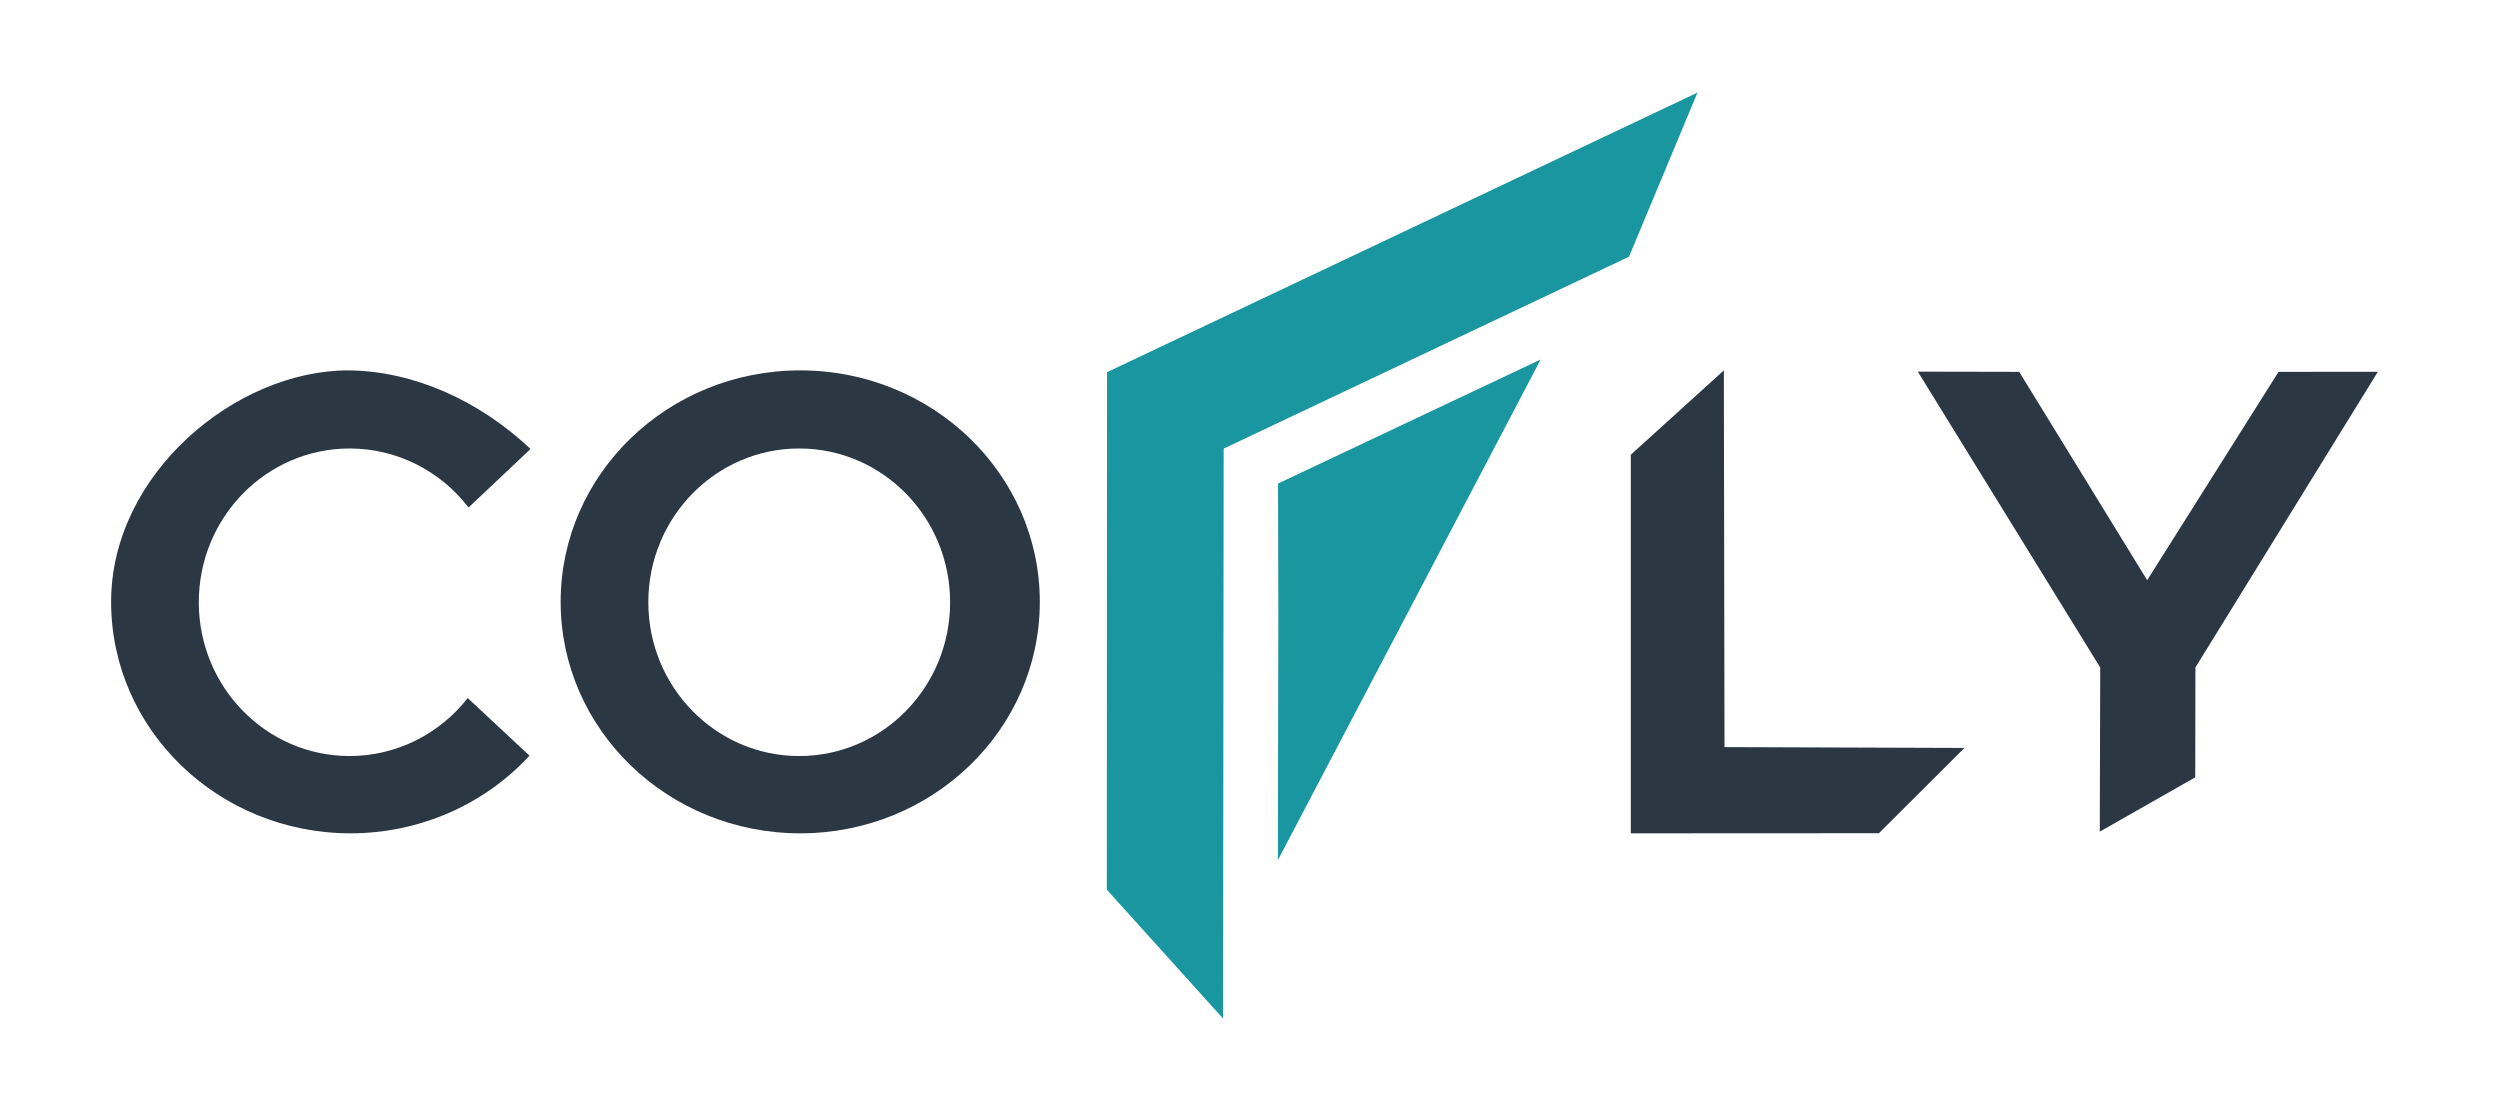
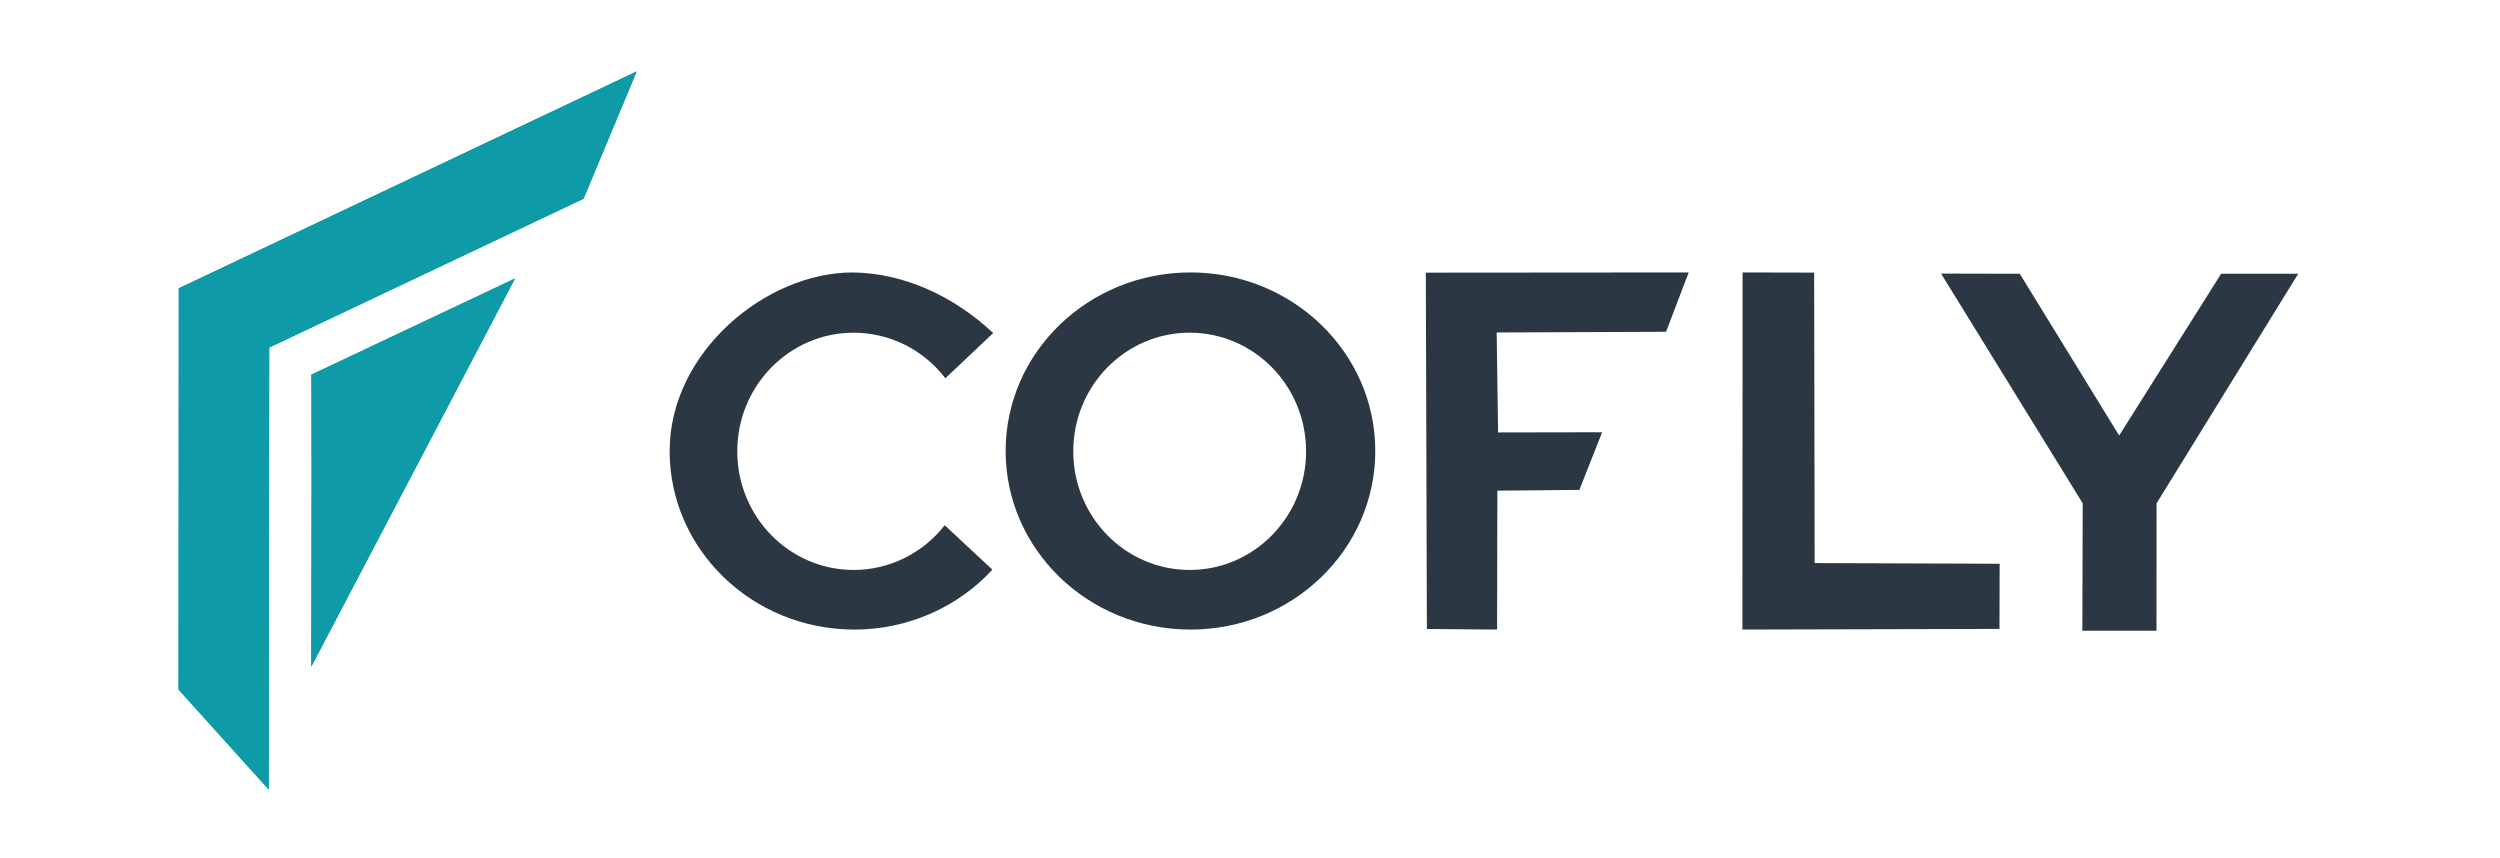
- <svg xmlns="http://www.w3.org/2000/svg" width="135mm" height="60mm" viewBox="0 0 135 60" version="1.1" id="svg1" xml:space="preserve">
+ <svg xmlns="http://www.w3.org/2000/svg" width="175mm" height="60mm" viewBox="0 0 175 60" version="1.1" id="svg1" xml:space="preserve">
  <defs id="defs1">
    <linearGradient id="swatch9">
      <stop style="stop-color:#0d6ede;stop-opacity:1;" offset="0" id="stop9" />
    </linearGradient>
  </defs>
-   <g id="layer2" style="display:inline" transform="translate(-38,-200)">
-     <path id="path45" style="opacity:1;fill:#2b3844;fill-opacity:1;stroke:none;stroke-width:0.278;stroke-opacity:1" d="M 81.212,220 A 12.938,12.5 0 0 0 68.275,232.5 12.938,12.5 0 0 0 81.212,245 12.938,12.5 0 0 0 94.15,232.5 12.938,12.5 0 0 0 81.212,220 Z m -0.054,4.218 a 8.148,8.304 0 0 1 8.148,8.304 8.148,8.304 0 0 1 -8.148,8.304 8.148,8.304 0 0 1 -8.149,-8.304 8.148,8.304 0 0 1 8.149,-8.304 z" />
-     <path style="opacity:1;fill:#2b3844;fill-opacity:1;stroke:none;stroke-width:0.261;stroke-opacity:1" d="M 126.063,224.557 131.088,220 l 0.035,20.343 12.955,0.046 -4.617,4.604 -13.398,0.007 z" id="path47" />
-     <path style="opacity:1;fill:#2b3844;fill-opacity:1;stroke:none;stroke-width:0.261;stroke-opacity:1" d="m 141.563,220.069 5.474,0.011 6.911,11.25 7.093,-11.25 5.363,-0.003 -9.852,15.967 -0.008,5.931 -5.156,2.933 0.024,-8.864 z" id="path48" />
-     <path id="path51" style="opacity:1;fill:#2b3844;fill-opacity:1;stroke:none;stroke-width:0.278;stroke-opacity:1" d="m 44,232.5 c 8e-5,6.904 5.793,12.5 12.938,12.5 3.69,-0.004 7.203,-1.53 9.654,-4.195 l -3.33,-3.105 v -0.013 c -1.545,1.982 -3.894,3.138 -6.378,3.139 -4.5,2.3e-4 -8.149,-3.718 -8.149,-8.304 -2.4e-5,-4.586 3.648,-8.304 8.149,-8.304 2.506,3e-5 4.873,1.176 6.418,3.187 l 3.347,-3.161 C 63.895,221.646 60.358,220.034 56.814,220 50.72,219.999 44,225.596 44,232.5 Z" />
-     <path style="fill:#1996a0;fill-opacity:1;stroke:none;stroke-width:0.087" d="M 97.78,220.098 129.664,205 l -3.699,8.863 -21.886,10.361 -0.034,30.776 -6.278,-6.959" id="path56" />
-     <path style="fill:#1996a0;fill-opacity:1;stroke:none;stroke-width:0.087" d="m 107.015,226.11 14.181,-6.697 -14.19,27.033 0.024,-13.349 z" id="path57" />
+   <g id="layer2" style="display:inline" transform="translate(-203.232,87.10758)">
+     <path style="display:inline;opacity:1;fill:#2b3844;fill-opacity:1;stroke:none;stroke-width:0.264;stroke-opacity:1" d="m 303.04,-68.022 18.399,-0.015 -1.583,4.155 -11.857,0.048 0.101,6.997 7.283,-0.013 -1.595,4.036 -5.741,0.052 -0.018,9.724 -4.916,-0.04 z" id="path11" />
+     <path id="path16" style="opacity:1;fill:#2b3844;fill-opacity:1;stroke:none;stroke-width:0.278;stroke-opacity:1" d="m 286.564,-68.037 a 12.938,12.5 0 0 0 -12.938,12.5 12.938,12.5 0 0 0 12.938,12.5 12.938,12.5 0 0 0 12.938,-12.5 12.938,12.5 0 0 0 -12.938,-12.5 z m -0.054,4.218 a 8.148,8.304 0 0 1 8.148,8.304 8.148,8.304 0 0 1 -8.148,8.304 8.148,8.304 0 0 1 -8.149,-8.304 8.148,8.304 0 0 1 8.149,-8.304 z" />
+     <path id="path17" style="opacity:1;fill:#2b3844;fill-opacity:1;stroke:none;stroke-width:0.278;stroke-opacity:1" d="m 250.106,-55.536 c 8e-5,6.904 5.793,12.5 12.938,12.5 3.69,-0.004 7.203,-1.53 9.654,-4.195 l -3.33,-3.105 v -0.013 c -1.545,1.982 -3.894,3.138 -6.378,3.139 -4.5,2.3e-4 -8.149,-3.718 -8.149,-8.304 -3e-5,-4.586 3.648,-8.304 8.149,-8.304 2.506,3e-5 4.873,1.176 6.418,3.187 l 3.347,-3.161 c -2.753,-2.598 -6.291,-4.21 -9.834,-4.244 -6.094,-6.7e-4 -12.814,5.596 -12.814,12.5 z" />
+     <path style="opacity:1;fill:#2b3844;fill-opacity:1;stroke:none;stroke-width:0.261;stroke-opacity:1" d="m 325.212,-68.037 5.011,0.011 0.035,20.334 12.949,0.046 -0.011,4.562 -17.996,0.046 z" id="path18" />
+     <path style="opacity:1;fill:#2b3844;fill-opacity:1;stroke:none;stroke-width:0.262;stroke-opacity:1" d="m 339.106,-67.956 5.51,0.012 6.956,11.322 7.139,-11.322 5.398,-0.003 -9.916,16.07 -0.008,8.921 -5.189,3e-5 0.025,-8.921 z" id="path19" />
+     <path style="fill:#0e9aa7;fill-opacity:1;stroke:none;stroke-width:0.087" d="m 215.745,-66.928 32.057,-15.18 -3.72,8.911 -22.005,10.417 -0.034,30.942 -6.312,-6.997" id="path20" />
+     <path style="fill:#0e9aa7;fill-opacity:1;stroke:none;stroke-width:0.087" d="m 225.03,-60.883 14.257,-6.734 -14.267,27.18 0.024,-13.421 z" id="path21" />
+     <path style="fill:#0e9aa7;fill-opacity:1;stroke:none;stroke-width:0.087" d="m 215.745,-66.928 32.057,-15.18 -3.72,8.911 -22.005,10.417 -0.034,30.942 -6.312,-6.997" id="path28" />
+     <path style="fill:#0e9aa7;fill-opacity:1;stroke:none;stroke-width:0.087" d="m 225.03,-60.883 14.257,-6.734 -14.267,27.18 0.024,-13.421 z" id="path33" />
  </g>
</svg>
